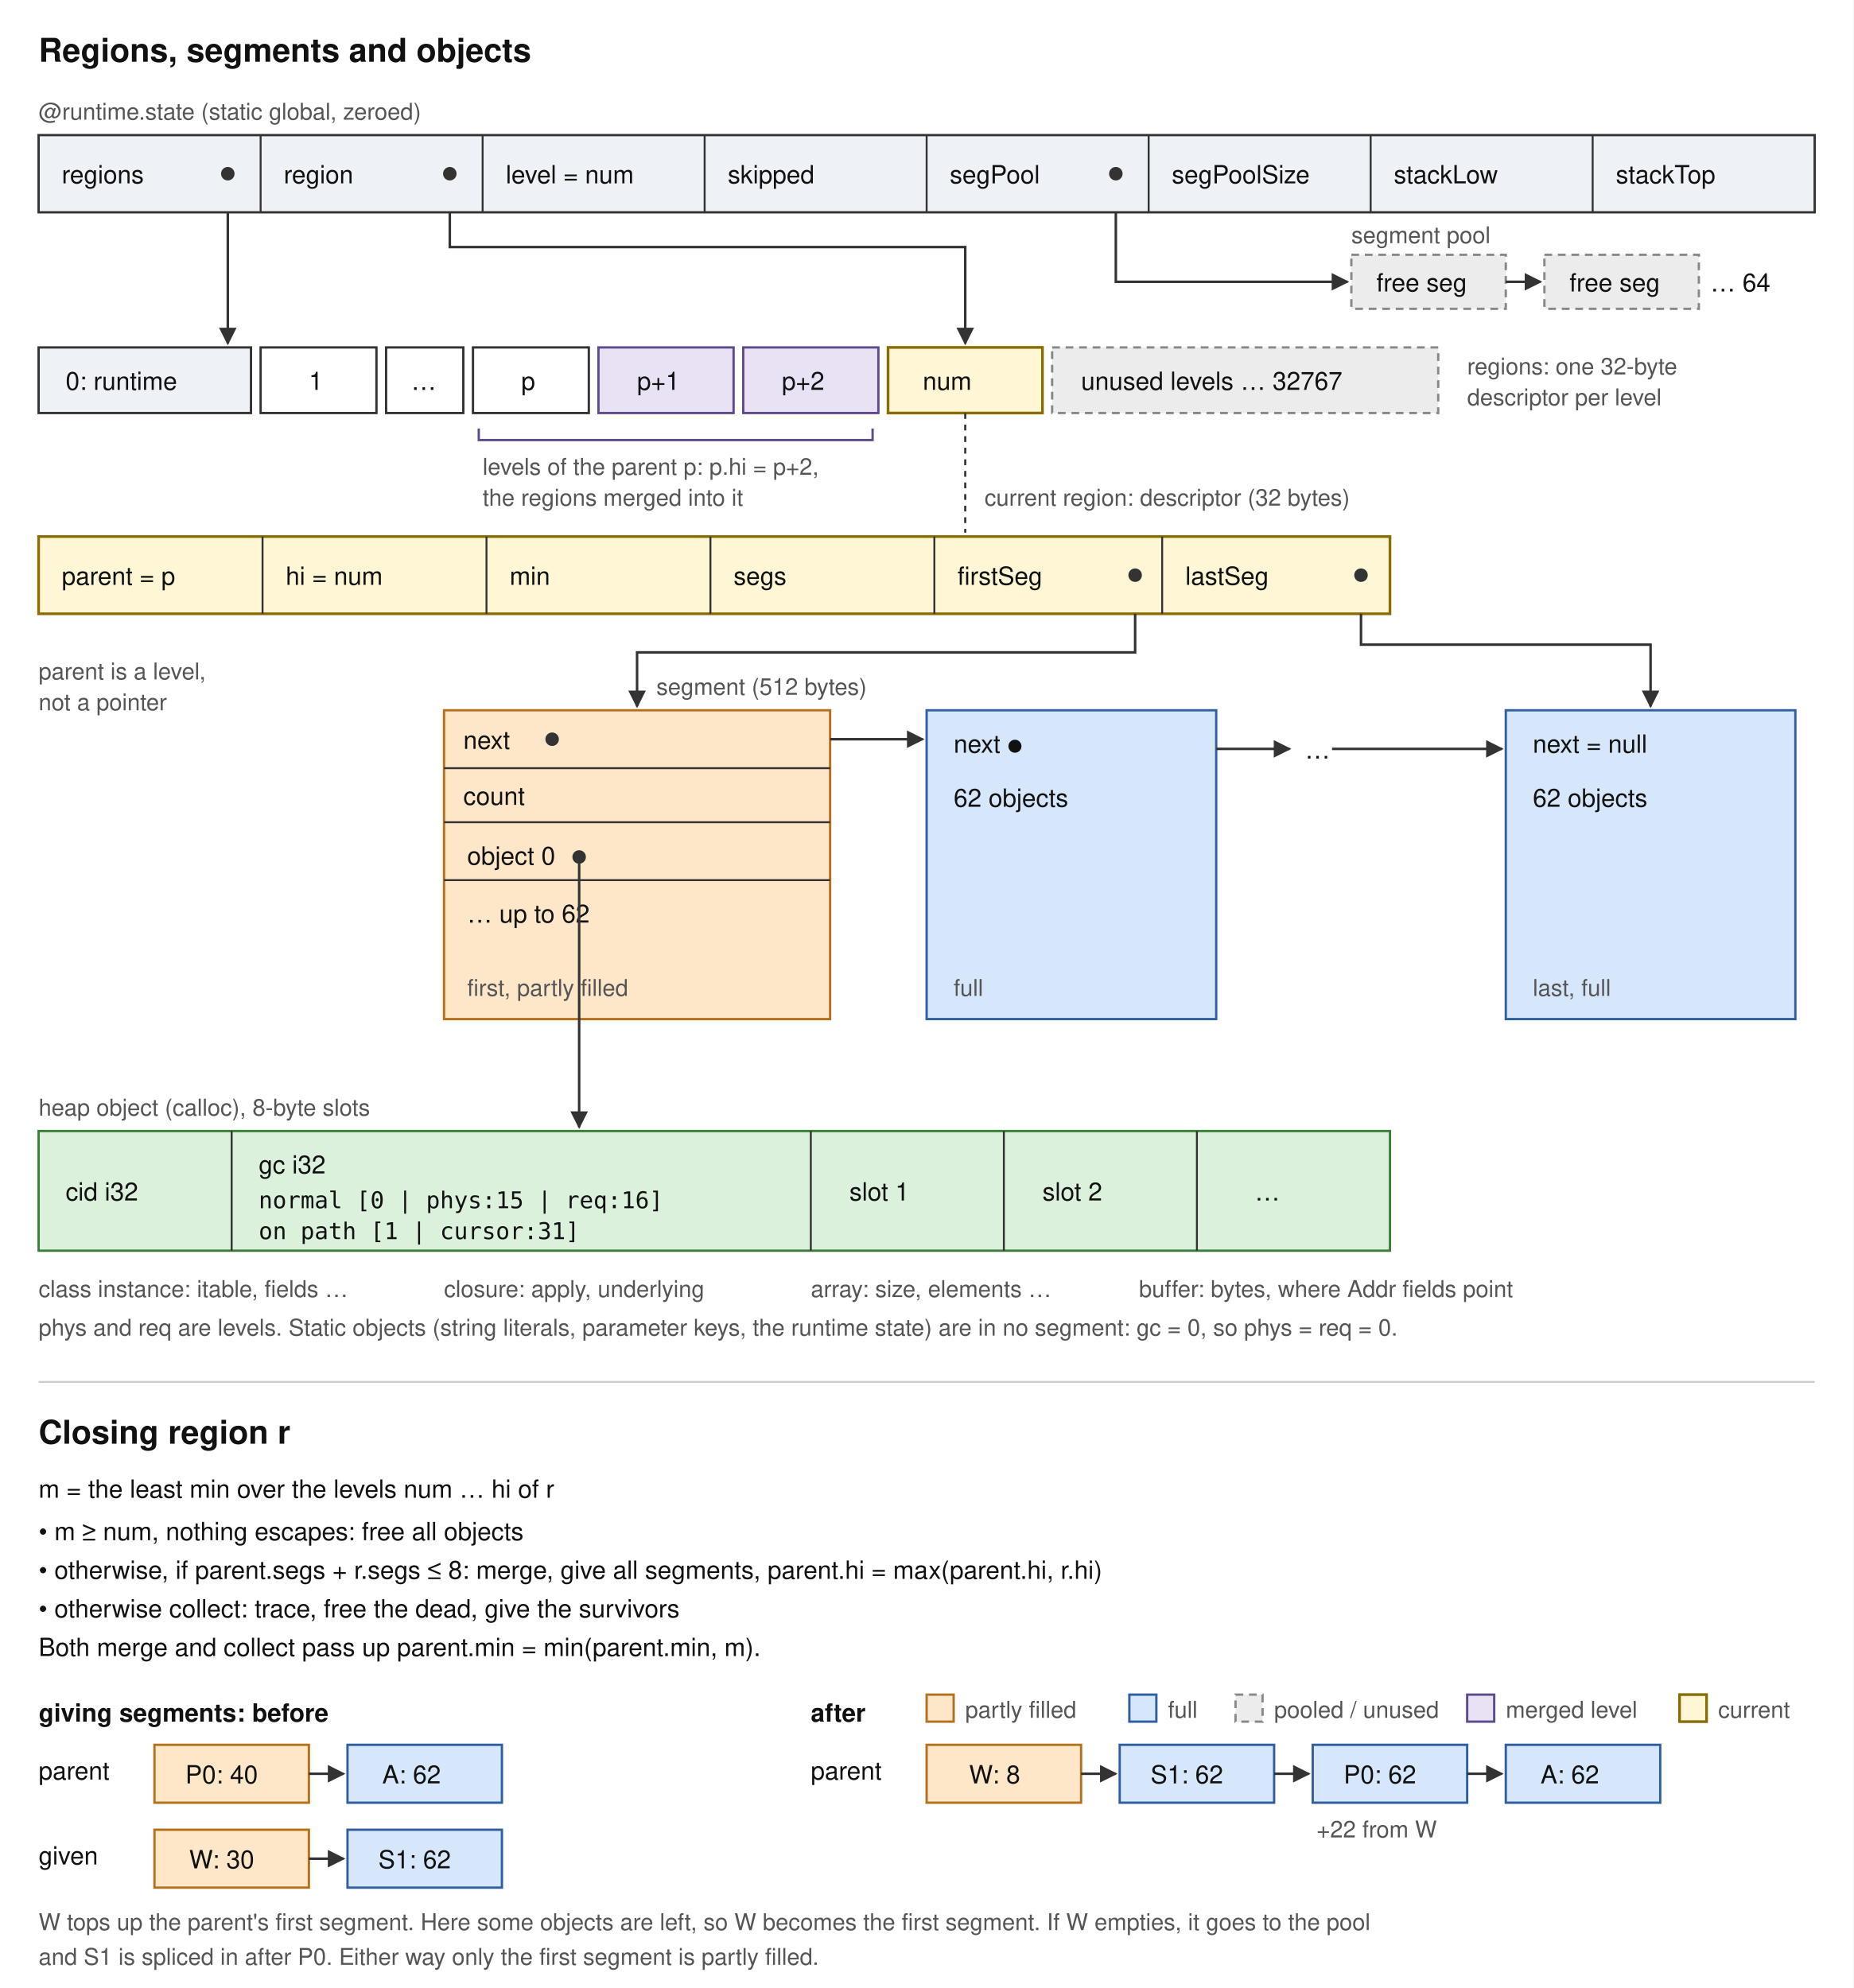
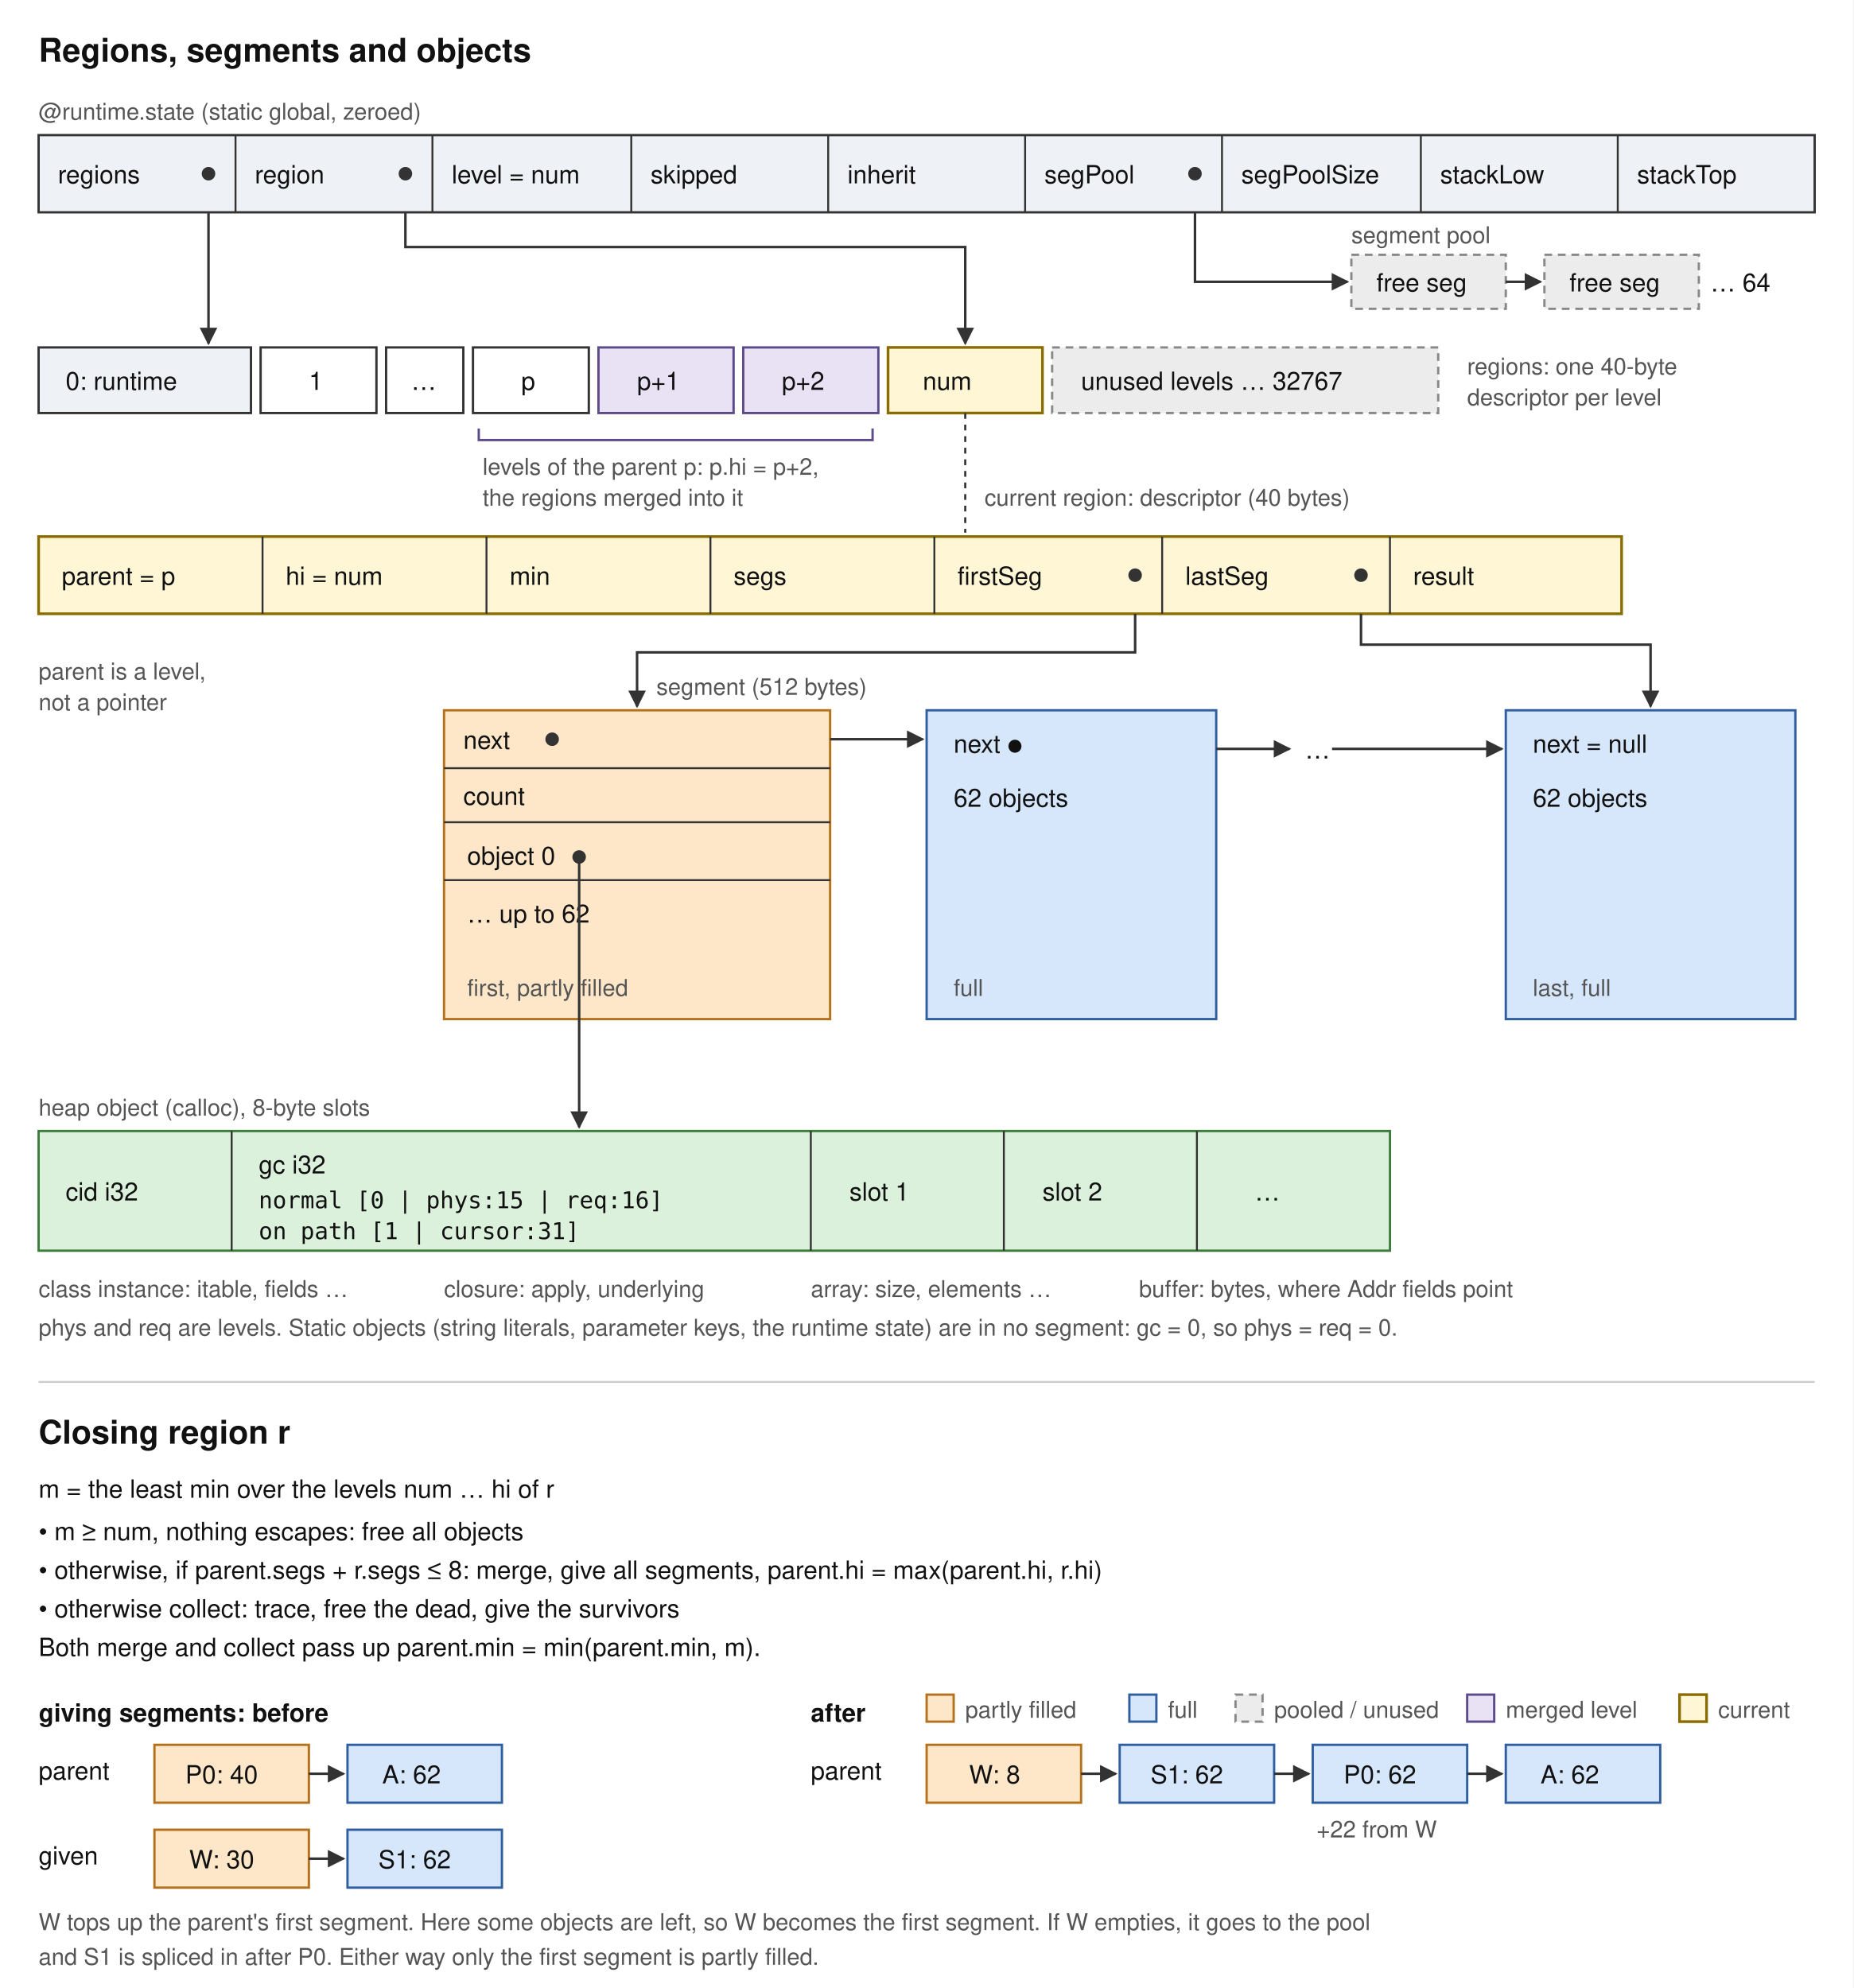
<svg xmlns="http://www.w3.org/2000/svg" width="960" height="1030" viewBox="0 0 960 1030" font-family="Helvetica, Arial, sans-serif" font-size="13">
  <defs>
    <marker id="arrow" viewBox="0 0 10 10" refX="9" refY="5" markerWidth="7" markerHeight="7" orient="auto-start-reverse">
      <path d="M0,0 L10,5 L0,10 z" fill="#333" />
    </marker>
    <style>
      .box { fill: #ffffff; stroke: #333; stroke-width: 1.2; }
      .static { fill: #eef1f5; stroke: #333; stroke-width: 1.2; }
      .current { fill: #fff6d6; stroke: #8a6d00; stroke-width: 1.4; }
      .merged { fill: #e9e2f5; stroke: #5d4a8a; stroke-width: 1.2; }
      .full { fill: #d6e6fb; stroke: #2f5f9e; stroke-width: 1.2; }
      .partly { fill: #fde7c8; stroke: #b4711c; stroke-width: 1.2; }
      .empty { fill: #ececec; stroke: #888; stroke-width: 1.2; stroke-dasharray: 4 3; }
      .obj { fill: #dcf1dc; stroke: #3c7d3c; stroke-width: 1.2; }
      .div { stroke: #333; stroke-width: 1; }
      .edge { stroke: #333; stroke-width: 1.3; fill: none; marker-end: url(#arrow); }
      .expand { stroke: #333; stroke-width: 1.1; fill: none; stroke-dasharray: 3 3; }
      .brace { stroke: #5d4a8a; stroke-width: 1.2; fill: none; }
      .title { font-size: 17px; font-weight: bold; fill: #111; }
      .label { font-size: 12px; fill: #555; }
      .t { fill: #111; }
      .mono { font-family: Menlo, Consolas, monospace; font-size: 12px; fill: #111; }
      .dot { fill: #333; }
    </style>
  </defs>
  <rect x="0" y="0" width="960" height="1030" fill="#ffffff" />
  <text x="20" y="32" class="title">Regions, segments and objects</text>
  <text x="20" y="62" class="label">@runtime.state (static global, zeroed)</text>
  <rect x="20" y="70" width="920" height="40" class="static" />
-   <line x1="135" y1="70" x2="135" y2="110" class="div" />
-   <line x1="250" y1="70" x2="250" y2="110" class="div" />
-   <line x1="365" y1="70" x2="365" y2="110" class="div" />
-   <line x1="480" y1="70" x2="480" y2="110" class="div" />
-   <line x1="595" y1="70" x2="595" y2="110" class="div" />
-   <line x1="710" y1="70" x2="710" y2="110" class="div" />
-   <line x1="825" y1="70" x2="825" y2="110" class="div" />
-   <text x="32" y="95" class="t">regions</text>
-   <circle cx="118" cy="90" r="3.5" class="dot" />
-   <text x="147" y="95" class="t">region</text>
-   <circle cx="233" cy="90" r="3.5" class="dot" />
-   <text x="262" y="95" class="t">level = num</text>
-   <text x="377" y="95" class="t">skipped</text>
-   <text x="492" y="95" class="t">segPool</text>
-   <circle cx="578" cy="90" r="3.5" class="dot" />
-   <text x="607" y="95" class="t">segPoolSize</text>
-   <text x="722" y="95" class="t">stackLow</text>
-   <text x="837" y="95" class="t">stackTop</text>
+   <line x1="122" y1="70" x2="122" y2="110" class="div" />
+   <line x1="224" y1="70" x2="224" y2="110" class="div" />
+   <line x1="327" y1="70" x2="327" y2="110" class="div" />
+   <line x1="429" y1="70" x2="429" y2="110" class="div" />
+   <line x1="531" y1="70" x2="531" y2="110" class="div" />
+   <line x1="633" y1="70" x2="633" y2="110" class="div" />
+   <line x1="736" y1="70" x2="736" y2="110" class="div" />
+   <line x1="838" y1="70" x2="838" y2="110" class="div" />
+   <text x="30" y="95" class="t">regions</text>
+   <circle cx="108" cy="90" r="3.5" class="dot" />
+   <text x="132" y="95" class="t">region</text>
+   <circle cx="210" cy="90" r="3.5" class="dot" />
+   <text x="234" y="95" class="t">level = num</text>
+   <text x="337" y="95" class="t">skipped</text>
+   <text x="439" y="95" class="t">inherit</text>
+   <text x="541" y="95" class="t">segPool</text>
+   <circle cx="619" cy="90" r="3.5" class="dot" />
+   <text x="643" y="95" class="t">segPoolSize</text>
+   <text x="746" y="95" class="t">stackLow</text>
+   <text x="848" y="95" class="t">stackTop</text>
  <text x="700" y="126" class="label">segment pool</text>
-   <path d="M578,110 L578,146 L698,146" class="edge" />
+   <path d="M619,110 L619,146 L698,146" class="edge" />
  <rect x="700" y="132" width="80" height="28" class="empty" />
  <text x="713" y="151" class="t">free seg</text>
  <path d="M780,146 L798,146" class="edge" />
  <rect x="800" y="132" width="80" height="28" class="empty" />
  <text x="813" y="151" class="t">free seg</text>
  <text x="886" y="151" class="t">… 64</text>
-   <path d="M118,110 L118,178" class="edge" />
-   <path d="M233,110 L233,128 L500,128 L500,178" class="edge" />
+   <path d="M108,110 L108,178" class="edge" />
+   <path d="M210,110 L210,128 L500,128 L500,178" class="edge" />
  <rect x="20" y="180" width="110" height="34" class="static" />
  <text x="34" y="202" class="t">0: runtime</text>
  <rect x="135" y="180" width="60" height="34" class="box" />
  <text x="160" y="202" class="t">1</text>
  <rect x="200" y="180" width="40" height="34" class="box" />
  <text x="213" y="202" class="t">…</text>
  <rect x="245" y="180" width="60" height="34" class="box" />
  <text x="270" y="202" class="t">p</text>
  <rect x="310" y="180" width="70" height="34" class="merged" />
  <text x="330" y="202" class="t">p+1</text>
  <rect x="385" y="180" width="70" height="34" class="merged" />
  <text x="405" y="202" class="t">p+2</text>
  <rect x="460" y="180" width="80" height="34" class="current" />
  <text x="478" y="202" class="t">num</text>
  <rect x="545" y="180" width="200" height="34" class="empty" />
  <text x="560" y="202" class="t">unused levels … 32767</text>
-   <text x="760" y="194" class="label">regions: one 32-byte</text>
+   <text x="760" y="194" class="label">regions: one 40-byte</text>
  <text x="760" y="210" class="label">descriptor per level</text>
  <path d="M248,222 L248,228 L452,228 L452,222" class="brace" />
  <text x="250" y="246" class="label">levels of the parent p: p.hi = p+2,</text>
  <text x="250" y="262" class="label">the regions merged into it</text>
  <path d="M500,214 L500,276" class="expand" />
-   <text x="510" y="262" class="label">current region: descriptor (32 bytes)</text>
-   <rect x="20" y="278" width="700" height="40" class="current" />
+   <text x="510" y="262" class="label">current region: descriptor (40 bytes)</text>
+   <rect x="20" y="278" width="820" height="40" class="current" />
  <line x1="136" y1="278" x2="136" y2="318" class="div" />
  <line x1="252" y1="278" x2="252" y2="318" class="div" />
  <line x1="368" y1="278" x2="368" y2="318" class="div" />
  <line x1="484" y1="278" x2="484" y2="318" class="div" />
  <line x1="602" y1="278" x2="602" y2="318" class="div" />
  <text x="32" y="303" class="t">parent = p</text>
  <text x="148" y="303" class="t">hi = num</text>
  <text x="264" y="303" class="t">min</text>
  <text x="380" y="303" class="t">segs</text>
  <text x="496" y="303" class="t">firstSeg</text>
  <circle cx="588" cy="298" r="3.5" class="dot" />
  <text x="614" y="303" class="t">lastSeg</text>
  <circle cx="705" cy="298" r="3.5" class="dot" />
+   <line x1="720" y1="278" x2="720" y2="318" class="div" />
+   <text x="732" y="303" class="t">result</text>
  <path d="M588,318 L588,338 L330,338 L330,366" class="edge" />
  <path d="M705,318 L705,334 L855,334 L855,366" class="edge" />
  <text x="340" y="360" class="label">segment (512 bytes)</text>
  <rect x="230" y="368" width="200" height="160" class="partly" />
  <line x1="230" y1="398" x2="430" y2="398" class="div" />
  <line x1="230" y1="426" x2="430" y2="426" class="div" />
  <text x="240" y="388" class="t">next</text>
  <circle cx="286" cy="383" r="3.5" class="dot" />
  <text x="240" y="417" class="t">count</text>
  <text x="242" y="448" class="t">object 0</text>
  <circle cx="300" cy="444" r="3.5" class="dot" />
  <line x1="230" y1="456" x2="430" y2="456" class="div" />
  <text x="242" y="478" class="t">… up to 62</text>
  <text x="242" y="516" class="label">first, partly filled</text>
  <path d="M430,383 L478,383" class="edge" />
  <rect x="480" y="368" width="150" height="160" class="full" />
  <text x="494" y="390" class="t">next ●</text>
  <text x="494" y="418" class="t">62 objects</text>
  <text x="494" y="516" class="label">full</text>
  <path d="M630,388 L668,388" class="edge" />
  <text x="676" y="393" class="t">…</text>
  <path d="M690,388 L778,388" class="edge" />
  <rect x="780" y="368" width="150" height="160" class="full" />
  <text x="794" y="390" class="t">next = null</text>
  <text x="794" y="418" class="t">62 objects</text>
  <text x="794" y="516" class="label">last, full</text>
  <text x="20" y="352" class="label">parent is a level,</text>
  <text x="20" y="368" class="label">not a pointer</text>
  <path d="M300,444 L300,584" class="edge" />
  <text x="20" y="578" class="label">heap object (calloc), 8-byte slots</text>
  <rect x="20" y="586" width="700" height="62" class="obj" />
  <line x1="120" y1="586" x2="120" y2="648" class="div" />
  <line x1="420" y1="586" x2="420" y2="648" class="div" />
  <line x1="520" y1="586" x2="520" y2="648" class="div" />
  <line x1="620" y1="586" x2="620" y2="648" class="div" />
  <text x="34" y="622" class="t">cid i32</text>
  <text x="134" y="608" class="t">gc i32</text>
  <text x="134" y="626" class="mono">normal  [0 | phys:15 | req:16]</text>
  <text x="134" y="642" class="mono">on path [1 | cursor:31]</text>
  <text x="440" y="622" class="t">slot 1</text>
  <text x="540" y="622" class="t">slot 2</text>
  <text x="650" y="622" class="t">…</text>
  <text x="20" y="672" class="label">class instance: itable, fields …</text>
  <text x="230" y="672" class="label">closure: apply, underlying</text>
  <text x="420" y="672" class="label">array: size, elements …</text>
  <text x="590" y="672" class="label">buffer: bytes, where Addr fields point</text>
  <text x="20" y="692" class="label">phys and req are levels. Static objects (string literals, parameter keys, the runtime state) are in no segment: gc = 0, so phys = req = 0.</text>
  <line x1="20" y1="716" x2="940" y2="716" stroke="#ccc" stroke-width="1" />
  <text x="20" y="748" class="title">Closing region r</text>
  <text x="20" y="776" class="t">m = the least min over the levels num … hi of r</text>
  <text x="20" y="798" class="t">• m ≥ num, nothing escapes: free all objects</text>
  <text x="20" y="818" class="t">• otherwise, if parent.segs + r.segs ≤ 8: merge, give all segments, parent.hi = max(parent.hi, r.hi)</text>
  <text x="20" y="838" class="t">• otherwise collect: trace, free the dead, give the survivors</text>
  <text x="20" y="858" class="t">Both merge and collect pass up parent.min = min(parent.min, m).</text>
  <text x="20" y="892" class="t" font-weight="bold">giving segments: before</text>
  <text x="20" y="922" class="t">parent</text>
  <rect x="80" y="904" width="80" height="30" class="partly" />
  <text x="96" y="924" class="t">P0: 40</text>
  <path d="M160,919 L178,919" class="edge" />
  <rect x="180" y="904" width="80" height="30" class="full" />
  <text x="198" y="924" class="t">A: 62</text>
  <text x="20" y="966" class="t">given</text>
  <rect x="80" y="948" width="80" height="30" class="partly" />
  <text x="98" y="968" class="t">W: 30</text>
  <path d="M160,963 L178,963" class="edge" />
  <rect x="180" y="948" width="80" height="30" class="full" />
  <text x="196" y="968" class="t">S1: 62</text>
  <text x="420" y="892" class="t" font-weight="bold">after</text>
  <text x="420" y="922" class="t">parent</text>
  <rect x="480" y="904" width="80" height="30" class="partly" />
  <text x="502" y="924" class="t">W: 8</text>
  <path d="M560,919 L578,919" class="edge" />
  <rect x="580" y="904" width="80" height="30" class="full" />
  <text x="596" y="924" class="t">S1: 62</text>
  <path d="M660,919 L678,919" class="edge" />
  <rect x="680" y="904" width="80" height="30" class="full" />
  <text x="696" y="924" class="t">P0: 62</text>
  <path d="M760,919 L778,919" class="edge" />
  <rect x="780" y="904" width="80" height="30" class="full" />
  <text x="798" y="924" class="t">A: 62</text>
  <text x="682" y="952" class="label">+22 from W</text>
  <text x="20" y="1000" class="label">W tops up the parent's first segment. Here some objects are left, so W becomes the first segment. If W empties, it goes to the pool</text>
  <text x="20" y="1018" class="label">and S1 is spliced in after P0. Either way only the first segment is partly filled.</text>
  <rect x="480" y="878" width="14" height="14" class="partly" />
  <text x="500" y="890" class="label">partly filled</text>
  <rect x="585" y="878" width="14" height="14" class="full" />
  <text x="605" y="890" class="label">full</text>
  <rect x="640" y="878" width="14" height="14" class="empty" />
  <text x="660" y="890" class="label">pooled / unused</text>
  <rect x="760" y="878" width="14" height="14" class="merged" />
  <text x="780" y="890" class="label">merged level</text>
  <rect x="870" y="878" width="14" height="14" class="current" />
  <text x="890" y="890" class="label">current</text>
</svg>
